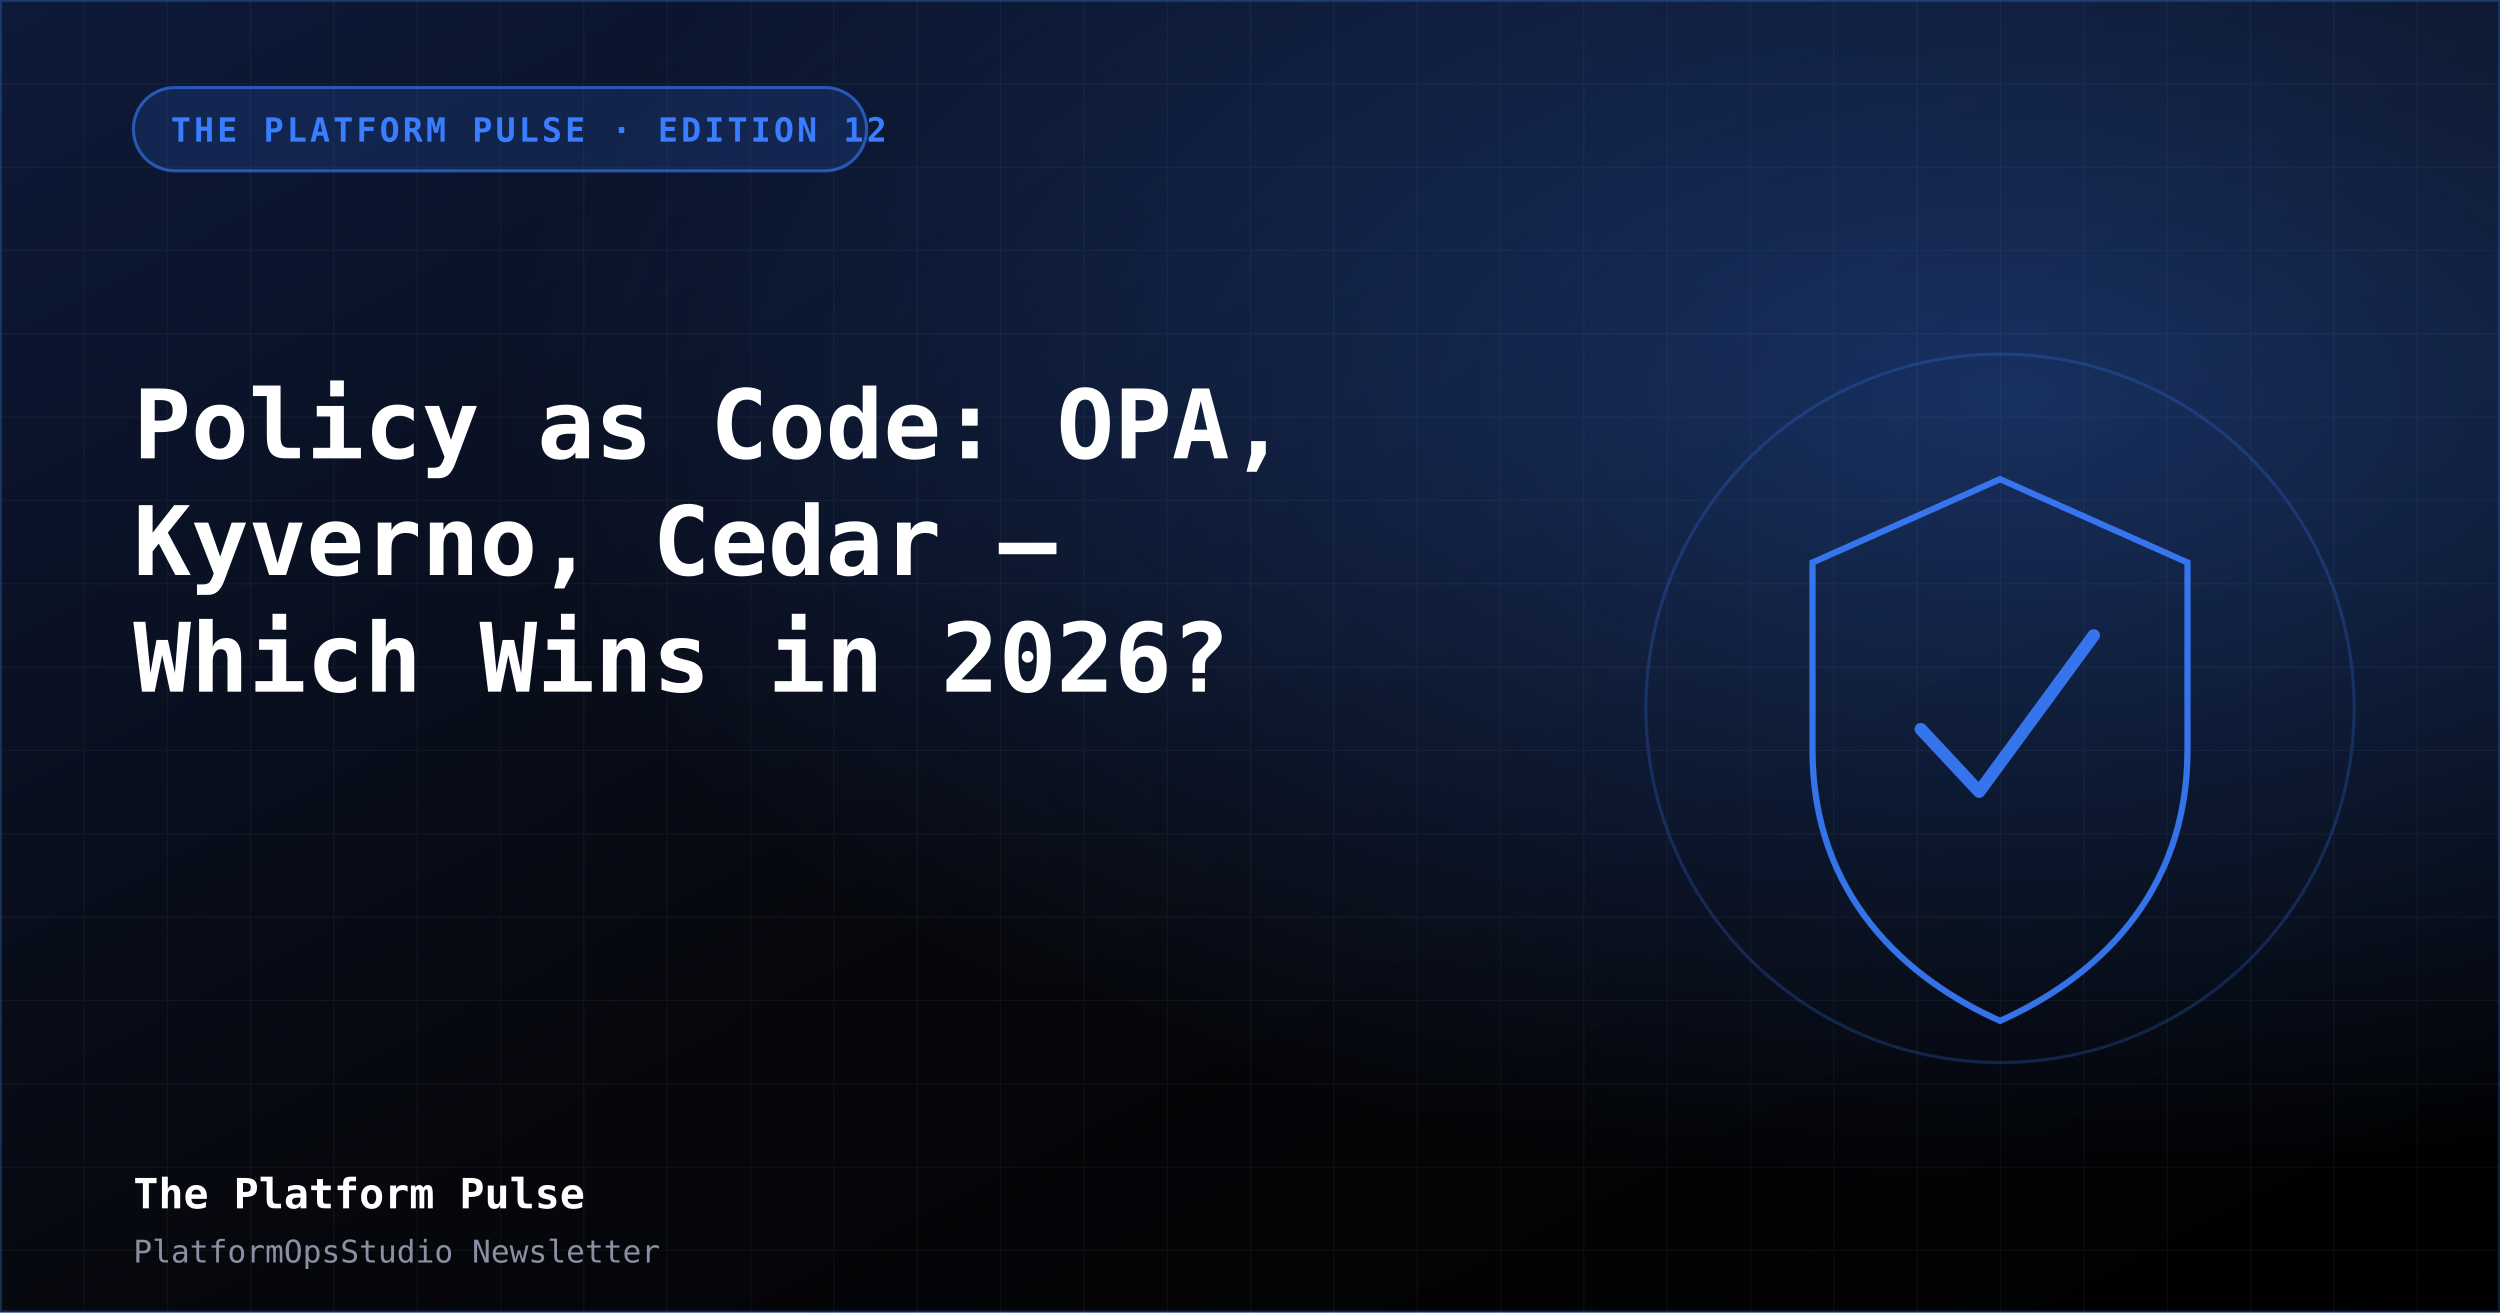
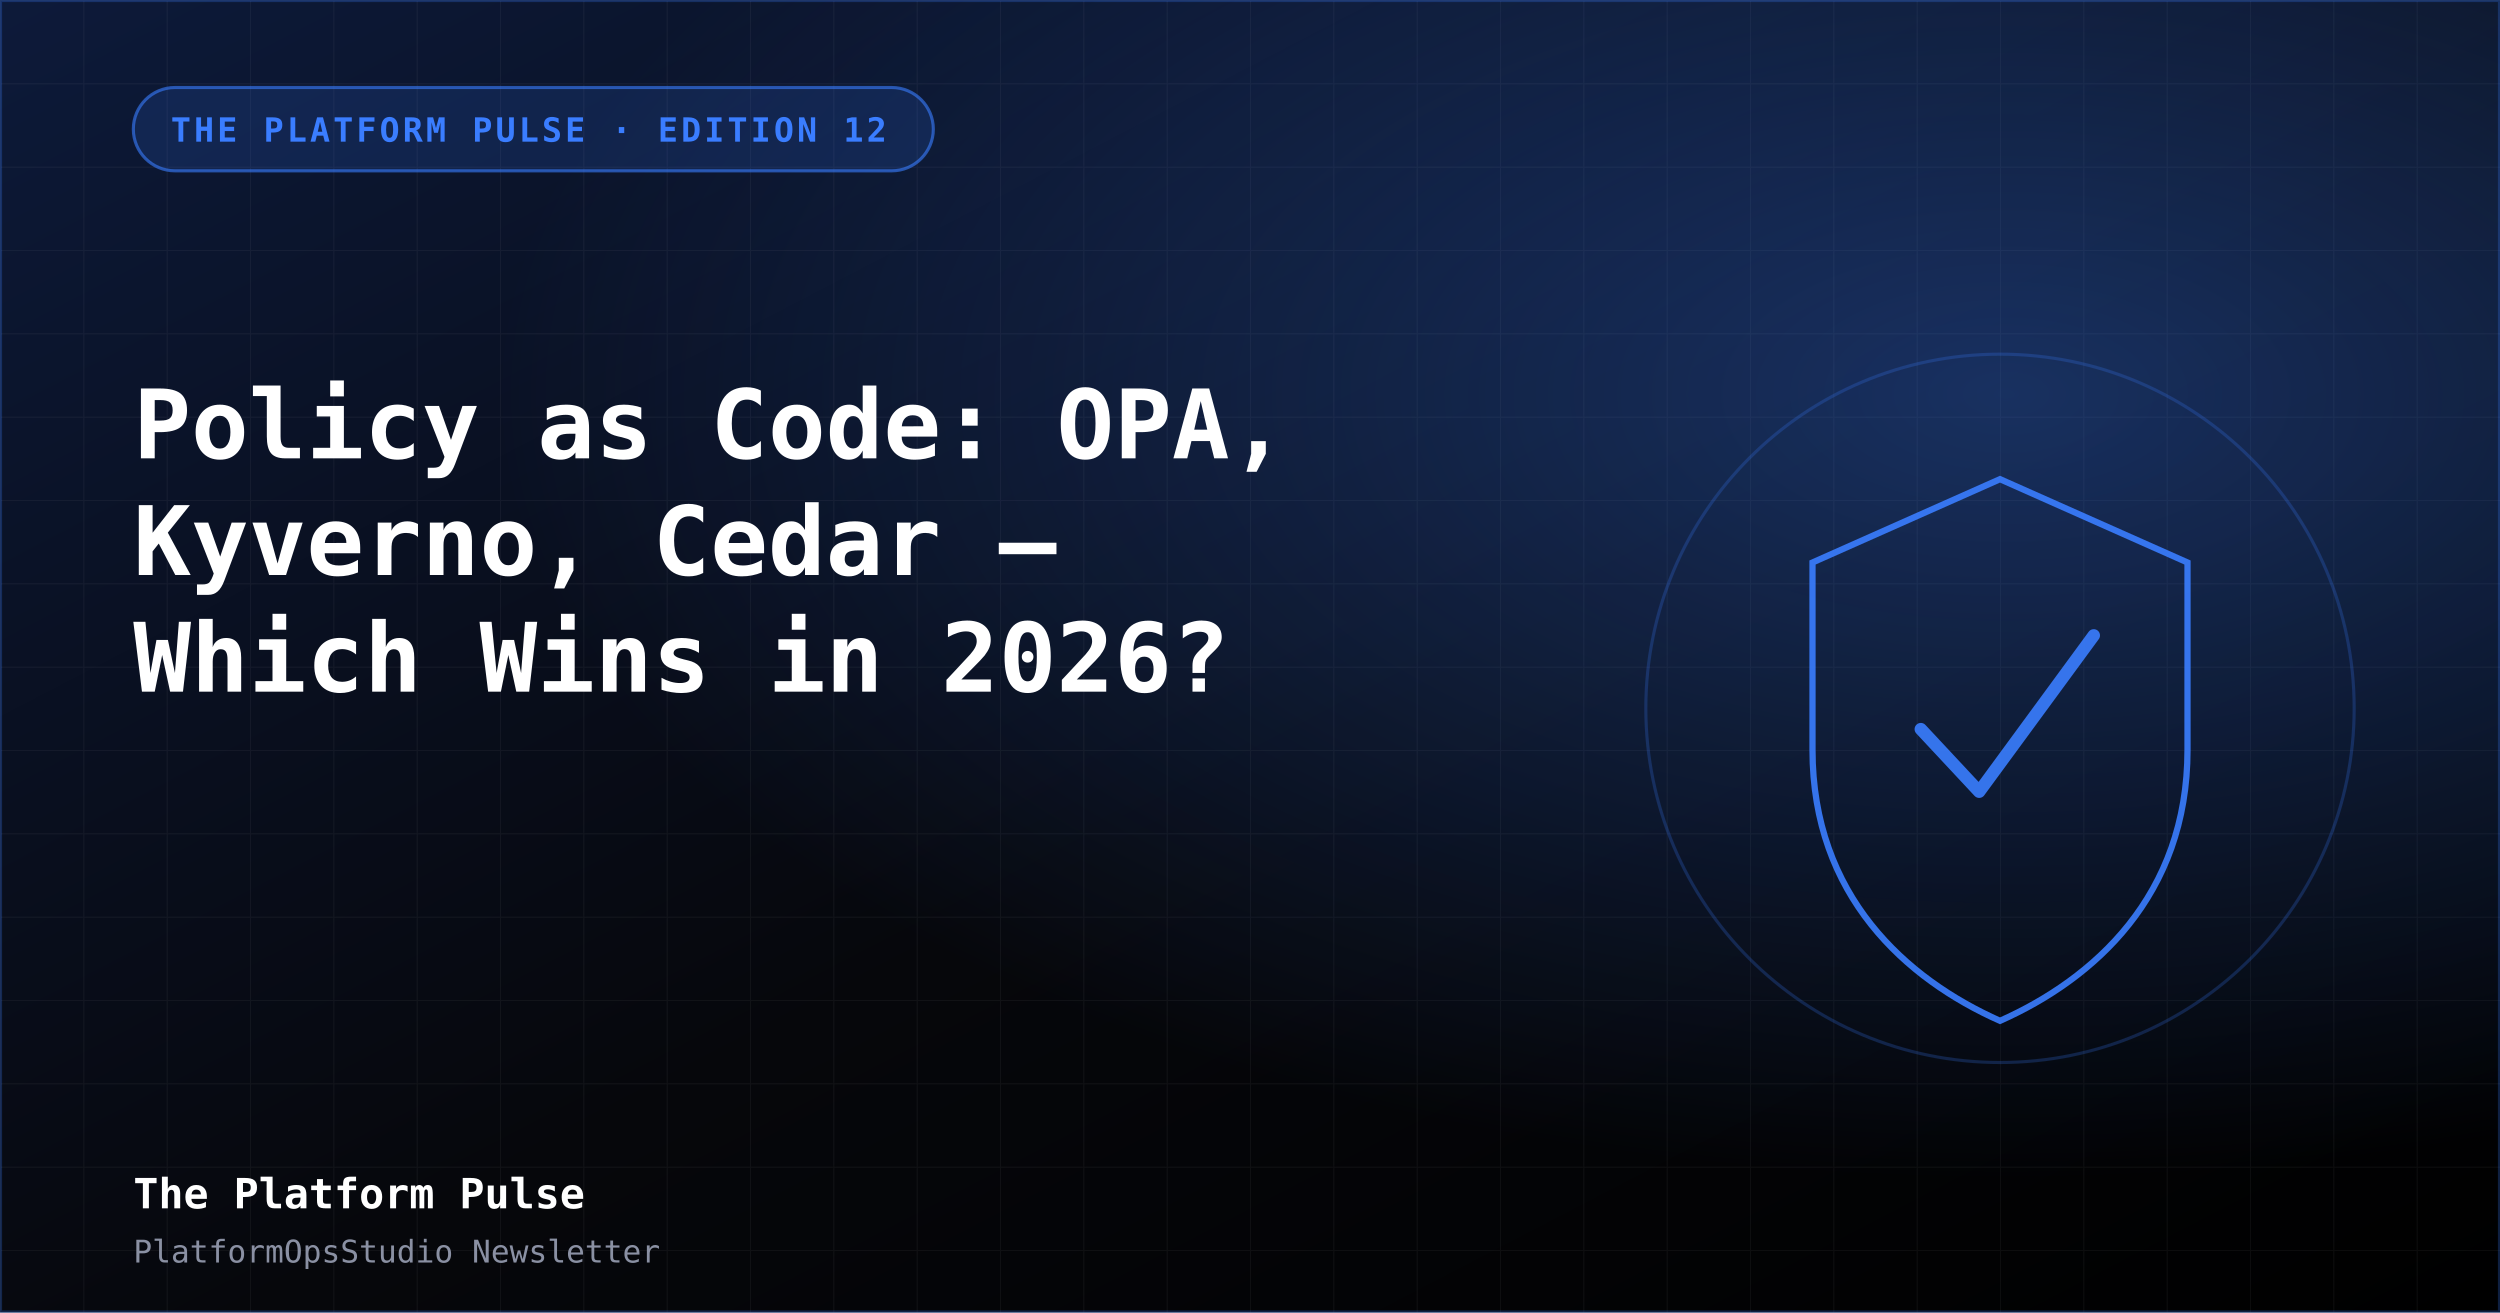
<svg xmlns="http://www.w3.org/2000/svg" viewBox="0 0 1200 630" font-family="'Inconsolata', 'SFMono-Regular', Menlo, Consolas, monospace">
  <defs>
    <linearGradient id="bg" x1="0%" y1="0%" x2="100%" y2="100%">
      <stop offset="0%" stop-color="#0d1a3a" />
      <stop offset="55%" stop-color="#06070b" />
      <stop offset="100%" stop-color="#000000" />
    </linearGradient>
    <pattern id="grid" width="40" height="40" patternUnits="userSpaceOnUse">
      <path d="M 40 0 L 0 0 0 40" fill="none" stroke="#ffffff" stroke-opacity="0.045" stroke-width="1" />
    </pattern>
    <radialGradient id="glow" cx="80%" cy="30%" r="60%">
      <stop offset="0%" stop-color="#3a7dff" stop-opacity="0.35" />
      <stop offset="100%" stop-color="#3a7dff" stop-opacity="0" />
    </radialGradient>
  </defs>
  <rect width="1200" height="630" fill="url(#bg)" />
  <rect width="1200" height="630" fill="url(#grid)" />
  <rect width="1200" height="630" fill="url(#glow)" />
  <rect x="0" y="0" width="1200" height="630" fill="none" stroke="#3a7dff" stroke-opacity="0.25" stroke-width="2" />
-   <rect x="64" y="42" width="352" height="40" rx="20" fill="#3a7dff" fill-opacity="0.15" stroke="#3a7dff" stroke-opacity="0.6" stroke-width="1.5" />
+   <rect x="64" y="42" width="384" height="40" rx="20" fill="#3a7dff" fill-opacity="0.15" stroke="#3a7dff" stroke-opacity="0.6" stroke-width="1.5" />
  <text x="82" y="68" font-size="16" font-weight="700" letter-spacing="1.5" fill="#3a7dff">THE PLATFORM PULSE · EDITION 12</text>
  <text x="64" y="220" font-size="46" font-weight="700" fill="#ffffff">
    <tspan x="64" dy="0">Policy as Code: OPA,</tspan>
    <tspan x="64" dy="56">Kyverno, Cedar —</tspan>
    <tspan x="64" dy="56">Which Wins in 2026?</tspan>
  </text>
  <g transform="translate(960,340)" stroke="#3a7dff" fill="none" stroke-width="3" opacity="0.9">
    <circle r="170" stroke-opacity="0.25" stroke-width="1.5" />
    <path d="M0 -110 L90 -70 V20 C90 90 45 130 0 150 C-45 130 -90 90 -90 20 V-70 Z" />
    <path d="M-38 10 L-10 40 L45 -35" stroke-width="6" stroke-linecap="round" stroke-linejoin="round" />
  </g>
  <text x="64" y="580" font-size="20" font-weight="700" fill="#ffffff">The Platform Pulse</text>
  <text x="64" y="606" font-size="15" fill="#8a90a3">PlatformOpsStudio Newsletter</text>
</svg>
